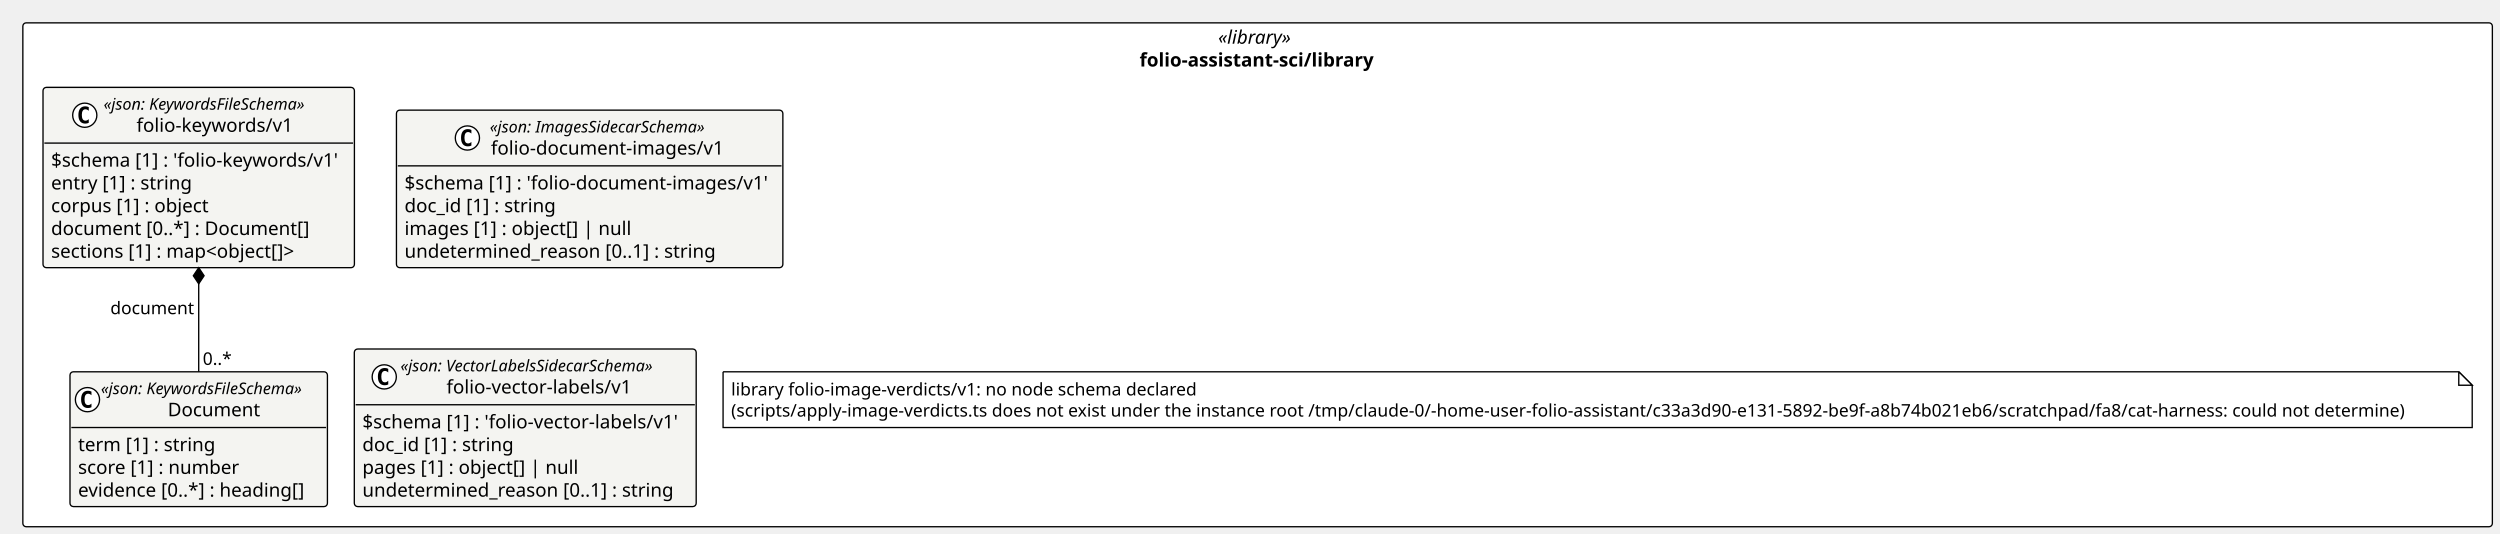
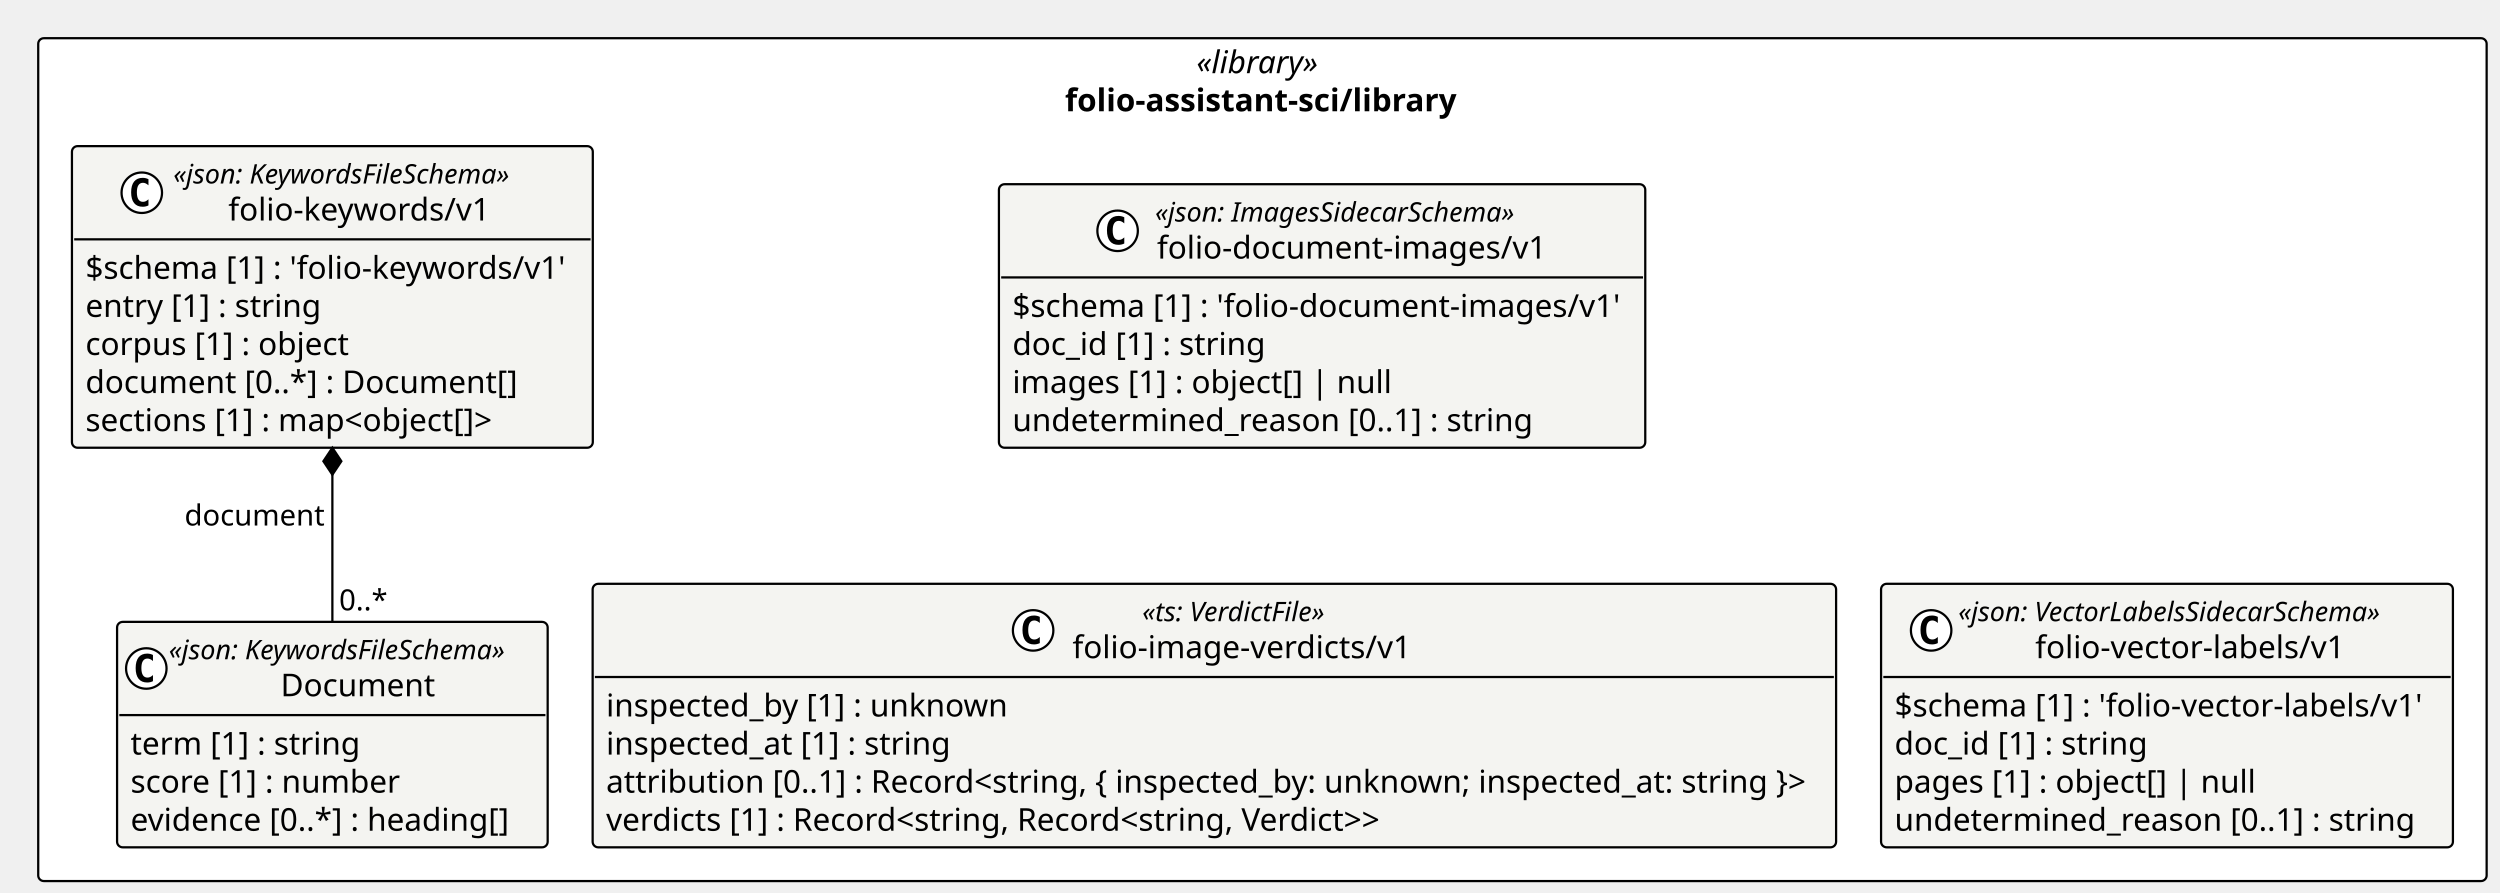
- <svg xmlns="http://www.w3.org/2000/svg" contentStyleType="text/css" height="397px" preserveAspectRatio="none" style="width:1860px;height:397px;background:#FFFFFF;" version="1.1" viewBox="0 0 1860 397" width="1860px" zoomAndPan="magnify">
+ <svg xmlns="http://www.w3.org/2000/svg" contentStyleType="text/css" height="397px" preserveAspectRatio="none" style="width:1112px;height:397px;background:#FFFFFF;" version="1.1" viewBox="0 0 1112 397" width="1112px" zoomAndPan="magnify">
  <defs />
  <g>
-     <rect fill="#FFFFFF" height="374.893" rx="2.5" ry="2.5" style="stroke:#000000;stroke-width:1.0;" width="1837.321" x="17" y="17" />
-     <text fill="#000000" font-family="Verdana" font-size="14" font-style="italic" lengthAdjust="spacing" textLength="58.7" x="906.31" y="32.562">«library»</text>
-     <text fill="#000000" font-family="Verdana" font-size="14" font-weight="bold" lengthAdjust="spacing" textLength="175.649" x="847.836" y="49.502">folio-assistant-sci/library</text>
+     <rect fill="#FFFFFF" height="374.893" rx="2.5" ry="2.5" style="stroke:#000000;stroke-width:1.0;" width="1089.059" x="17" y="17" />
+     <text fill="#000000" font-family="Verdana" font-size="14" font-style="italic" lengthAdjust="spacing" textLength="58.7" x="532.179" y="32.562">«library»</text>
+     <text fill="#000000" font-family="Verdana" font-size="14" font-weight="bold" lengthAdjust="spacing" textLength="175.649" x="473.705" y="49.502">folio-assistant-sci/library</text>
    <g id="elem_folio_assistant_sci_library_folio_document_images_v1_folio_document_images_v1">
-       <rect codeLine="11" fill="#F4F4F1" height="117.217" id="folio_assistant_sci_library_folio_document_images_v1_folio_document_images_v1" rx="2.5" ry="2.5" style="stroke:#000000;stroke-width:1.0;" width="287.495" x="294.954" y="81.939" />
-       <ellipse cx="347.746" cy="102.669" fill="#FFFFFF" rx="9" ry="9" style="stroke:#000000;stroke-width:1.0;" />
-       <path d="M350.715,108.31 Q350.137,108.606 349.496,108.747 Q348.855,108.903 348.152,108.903 Q345.652,108.903 344.324,107.263 Q343.012,105.606 343.012,102.481 Q343.012,99.356 344.324,97.7 Q345.652,96.044 348.152,96.044 Q348.855,96.044 349.496,96.2 Q350.152,96.356 350.715,96.653 L350.715,99.372 Q350.09,98.794 349.496,98.528 Q348.902,98.247 348.277,98.247 Q346.933,98.247 346.246,99.325 Q345.558,100.388 345.558,102.481 Q345.558,104.575 346.246,105.653 Q346.933,106.716 348.277,106.716 Q348.902,106.716 349.496,106.45 Q350.09,106.169 350.715,105.591 L350.715,108.31 Z " fill="#000000" />
-       <text fill="#000000" font-family="Verdana" font-size="12" font-style="italic" lengthAdjust="spacing" textLength="176.086" x="364.409" y="98.564">«json: ImagesSidecarSchema»</text>
-       <text fill="#000000" font-family="Verdana" font-size="14" lengthAdjust="spacing" textLength="174.412" x="365.246" y="115.022">folio-document-images/v1</text>
-       <line style="stroke:#000000;stroke-width:1.0;" x1="295.954" x2="581.449" y1="123.398" y2="123.398" />
-       <text fill="#000000" font-family="Verdana" font-size="14" lengthAdjust="spacing" textLength="275.495" x="300.954" y="140.961">$schema [1] : 'folio-document-images/v1'</text>
-       <text fill="#000000" font-family="Verdana" font-size="14" lengthAdjust="spacing" textLength="112.554" x="300.954" y="157.9">doc_id [1] : string</text>
-       <text fill="#000000" font-family="Verdana" font-size="14" lengthAdjust="spacing" textLength="166.578" x="300.954" y="174.84">images [1] : object[] | null</text>
-       <text fill="#000000" font-family="Verdana" font-size="14" lengthAdjust="spacing" textLength="229.831" x="300.954" y="191.779">undetermined_reason [0..1] : string</text>
+       <rect codeLine="11" fill="#F4F4F1" height="117.217" id="folio_assistant_sci_library_folio_document_images_v1_folio_document_images_v1" rx="2.5" ry="2.5" style="stroke:#000000;stroke-width:1.0;" width="287.495" x="444.32" y="81.939" />
+       <ellipse cx="497.111" cy="102.669" fill="#FFFFFF" rx="9" ry="9" style="stroke:#000000;stroke-width:1.0;" />
+       <path d="M500.08,108.31 Q499.502,108.606 498.861,108.747 Q498.221,108.903 497.517,108.903 Q495.017,108.903 493.689,107.263 Q492.377,105.606 492.377,102.481 Q492.377,99.356 493.689,97.7 Q495.017,96.044 497.517,96.044 Q498.221,96.044 498.861,96.2 Q499.517,96.356 500.08,96.653 L500.08,99.372 Q499.455,98.794 498.861,98.528 Q498.267,98.247 497.642,98.247 Q496.299,98.247 495.611,99.325 Q494.924,100.388 494.924,102.481 Q494.924,104.575 495.611,105.653 Q496.299,106.716 497.642,106.716 Q498.267,106.716 498.861,106.45 Q499.455,106.169 500.08,105.591 L500.08,108.31 Z " fill="#000000" />
+       <text fill="#000000" font-family="Verdana" font-size="12" font-style="italic" lengthAdjust="spacing" textLength="176.086" x="513.774" y="98.564">«json: ImagesSidecarSchema»</text>
+       <text fill="#000000" font-family="Verdana" font-size="14" lengthAdjust="spacing" textLength="174.412" x="514.611" y="115.022">folio-document-images/v1</text>
+       <line style="stroke:#000000;stroke-width:1.0;" x1="445.32" x2="730.815" y1="123.398" y2="123.398" />
+       <text fill="#000000" font-family="Verdana" font-size="14" lengthAdjust="spacing" textLength="275.495" x="450.32" y="140.961">$schema [1] : 'folio-document-images/v1'</text>
+       <text fill="#000000" font-family="Verdana" font-size="14" lengthAdjust="spacing" textLength="112.554" x="450.32" y="157.9">doc_id [1] : string</text>
+       <text fill="#000000" font-family="Verdana" font-size="14" lengthAdjust="spacing" textLength="166.578" x="450.32" y="174.84">images [1] : object[] | null</text>
+       <text fill="#000000" font-family="Verdana" font-size="14" lengthAdjust="spacing" textLength="229.831" x="450.32" y="191.779">undetermined_reason [0..1] : string</text>
+     </g>
+     <g id="elem_folio_assistant_sci_library_folio_image_verdicts_v1">
+       <rect codeLine="17" fill="#F4F4F1" height="117.217" id="folio_assistant_sci_library_folio_image_verdicts_v1" rx="2.5" ry="2.5" style="stroke:#000000;stroke-width:1.0;" width="553.092" x="263.606" y="259.676" />
+       <ellipse cx="459.535" cy="280.405" fill="#FFFFFF" rx="9" ry="9" style="stroke:#000000;stroke-width:1.0;" />
+       <path d="M462.503,286.046 Q461.925,286.343 461.285,286.483 Q460.644,286.64 459.941,286.64 Q457.441,286.64 456.113,284.999 Q454.8,283.343 454.8,280.218 Q454.8,277.093 456.113,275.437 Q457.441,273.78 459.941,273.78 Q460.644,273.78 461.285,273.937 Q461.941,274.093 462.503,274.39 L462.503,277.108 Q461.878,276.53 461.285,276.265 Q460.691,275.983 460.066,275.983 Q458.722,275.983 458.035,277.062 Q457.347,278.124 457.347,280.218 Q457.347,282.312 458.035,283.39 Q458.722,284.452 460.066,284.452 Q460.691,284.452 461.285,284.187 Q461.878,283.905 462.503,283.327 L462.503,286.046 Z " fill="#000000" />
+       <text fill="#000000" font-family="Verdana" font-size="12" font-style="italic" lengthAdjust="spacing" textLength="91.67" x="508.066" y="276.301">«ts: VerdictFile»</text>
+       <text fill="#000000" font-family="Verdana" font-size="14" lengthAdjust="spacing" textLength="153.733" x="477.035" y="292.758">folio-image-verdicts/v1</text>
+       <line style="stroke:#000000;stroke-width:1.0;" x1="264.606" x2="815.697" y1="301.135" y2="301.135" />
+       <text fill="#000000" font-family="Verdana" font-size="14" lengthAdjust="spacing" textLength="180.305" x="269.606" y="318.697">inspected_by [1] : unknown</text>
+       <text fill="#000000" font-family="Verdana" font-size="14" lengthAdjust="spacing" textLength="153.166" x="269.606" y="335.637">inspected_at [1] : string</text>
+       <text fill="#000000" font-family="Verdana" font-size="14" lengthAdjust="spacing" textLength="541.092" x="269.606" y="352.576">attribution [0..1] : Record&lt;string, { inspected_by: unknown; inspected_at: string }&gt;</text>
+       <text fill="#000000" font-family="Verdana" font-size="14" lengthAdjust="spacing" textLength="355.4" x="269.606" y="369.516">verdicts [1] : Record&lt;string, Record&lt;string, Verdict&gt;&gt;</text>
    </g>
    <g id="elem_folio_assistant_sci_library_folio_vector_labels_v1_folio_vector_labels_v1">
-       <rect codeLine="17" fill="#F4F4F1" height="117.217" id="folio_assistant_sci_library_folio_vector_labels_v1_folio_vector_labels_v1" rx="2.5" ry="2.5" style="stroke:#000000;stroke-width:1.0;" width="254.361" x="263.606" y="259.676" />
-       <ellipse cx="285.881" cy="280.405" fill="#FFFFFF" rx="9" ry="9" style="stroke:#000000;stroke-width:1.0;" />
-       <path d="M288.85,286.046 Q288.272,286.343 287.631,286.483 Q286.991,286.64 286.288,286.64 Q283.788,286.64 282.46,284.999 Q281.147,283.343 281.147,280.218 Q281.147,277.093 282.46,275.437 Q283.788,273.78 286.288,273.78 Q286.991,273.78 287.631,273.937 Q288.288,274.093 288.85,274.39 L288.85,277.108 Q288.225,276.53 287.631,276.265 Q287.038,275.983 286.413,275.983 Q285.069,275.983 284.381,277.062 Q283.694,278.124 283.694,280.218 Q283.694,282.312 284.381,283.39 Q285.069,284.452 286.413,284.452 Q287.038,284.452 287.631,284.187 Q288.225,283.905 288.85,283.327 L288.85,286.046 Z " fill="#000000" />
-       <text fill="#000000" font-family="Verdana" font-size="12" font-style="italic" lengthAdjust="spacing" textLength="209.748" x="297.943" y="276.301">«json: VectorLabelsSidecarSchema»</text>
-       <text fill="#000000" font-family="Verdana" font-size="14" lengthAdjust="spacing" textLength="141.278" x="332.178" y="292.758">folio-vector-labels/v1</text>
-       <line style="stroke:#000000;stroke-width:1.0;" x1="264.606" x2="516.967" y1="301.135" y2="301.135" />
-       <text fill="#000000" font-family="Verdana" font-size="14" lengthAdjust="spacing" textLength="242.361" x="269.606" y="318.697">$schema [1] : 'folio-vector-labels/v1'</text>
-       <text fill="#000000" font-family="Verdana" font-size="14" lengthAdjust="spacing" textLength="112.554" x="269.606" y="335.637">doc_id [1] : string</text>
-       <text fill="#000000" font-family="Verdana" font-size="14" lengthAdjust="spacing" textLength="159.496" x="269.606" y="352.576">pages [1] : object[] | null</text>
-       <text fill="#000000" font-family="Verdana" font-size="14" lengthAdjust="spacing" textLength="229.831" x="269.606" y="369.516">undetermined_reason [0..1] : string</text>
+       <rect codeLine="23" fill="#F4F4F1" height="117.217" id="folio_assistant_sci_library_folio_vector_labels_v1_folio_vector_labels_v1" rx="2.5" ry="2.5" style="stroke:#000000;stroke-width:1.0;" width="254.361" x="836.697" y="259.676" />
+       <ellipse cx="858.973" cy="280.405" fill="#FFFFFF" rx="9" ry="9" style="stroke:#000000;stroke-width:1.0;" />
+       <path d="M861.942,286.046 Q861.364,286.343 860.723,286.483 Q860.083,286.64 859.38,286.64 Q856.88,286.64 855.551,284.999 Q854.239,283.343 854.239,280.218 Q854.239,277.093 855.551,275.437 Q856.88,273.78 859.38,273.78 Q860.083,273.78 860.723,273.937 Q861.38,274.093 861.942,274.39 L861.942,277.108 Q861.317,276.53 860.723,276.265 Q860.13,275.983 859.505,275.983 Q858.161,275.983 857.473,277.062 Q856.786,278.124 856.786,280.218 Q856.786,282.312 857.473,283.39 Q858.161,284.452 859.505,284.452 Q860.13,284.452 860.723,284.187 Q861.317,283.905 861.942,283.327 L861.942,286.046 Z " fill="#000000" />
+       <text fill="#000000" font-family="Verdana" font-size="12" font-style="italic" lengthAdjust="spacing" textLength="209.748" x="871.035" y="276.301">«json: VectorLabelsSidecarSchema»</text>
+       <text fill="#000000" font-family="Verdana" font-size="14" lengthAdjust="spacing" textLength="141.278" x="905.269" y="292.758">folio-vector-labels/v1</text>
+       <line style="stroke:#000000;stroke-width:1.0;" x1="837.697" x2="1090.059" y1="301.135" y2="301.135" />
+       <text fill="#000000" font-family="Verdana" font-size="14" lengthAdjust="spacing" textLength="242.361" x="842.697" y="318.697">$schema [1] : 'folio-vector-labels/v1'</text>
+       <text fill="#000000" font-family="Verdana" font-size="14" lengthAdjust="spacing" textLength="112.554" x="842.697" y="335.637">doc_id [1] : string</text>
+       <text fill="#000000" font-family="Verdana" font-size="14" lengthAdjust="spacing" textLength="159.496" x="842.697" y="352.576">pages [1] : object[] | null</text>
+       <text fill="#000000" font-family="Verdana" font-size="14" lengthAdjust="spacing" textLength="229.831" x="842.697" y="369.516">undetermined_reason [0..1] : string</text>
    </g>
    <g id="elem_folio_assistant_sci_library_folio_keywords_v1_Document">
-       <rect codeLine="23" fill="#F4F4F1" height="100.277" id="folio_assistant_sci_library_folio_keywords_v1_Document" rx="2.5" ry="2.5" style="stroke:#000000;stroke-width:1.0;" width="191.531" x="52.074" y="276.615" />
+       <rect codeLine="29" fill="#F4F4F1" height="100.277" id="folio_assistant_sci_library_folio_keywords_v1_Document" rx="2.5" ry="2.5" style="stroke:#000000;stroke-width:1.0;" width="191.531" x="52.074" y="276.615" />
      <ellipse cx="65.074" cy="297.345" fill="#FFFFFF" rx="9" ry="9" style="stroke:#000000;stroke-width:1.0;" />
      <path d="M68.043,302.985 Q67.465,303.282 66.824,303.423 Q66.184,303.579 65.481,303.579 Q62.98,303.579 61.652,301.938 Q60.34,300.282 60.34,297.157 Q60.34,294.032 61.652,292.376 Q62.98,290.72 65.481,290.72 Q66.184,290.72 66.824,290.876 Q67.481,291.032 68.043,291.329 L68.043,294.048 Q67.418,293.47 66.824,293.204 Q66.231,292.923 65.606,292.923 Q64.262,292.923 63.574,294.001 Q62.887,295.063 62.887,297.157 Q62.887,299.251 63.574,300.329 Q64.262,301.392 65.606,301.392 Q66.231,301.392 66.824,301.126 Q67.418,300.845 68.043,300.267 L68.043,302.985 Z " fill="#000000" />
      <text fill="#000000" font-family="Verdana" font-size="12" font-style="italic" lengthAdjust="spacing" textLength="167.531" x="75.074" y="293.24">«json: KeywordsFileSchema»</text>
      <text fill="#000000" font-family="Verdana" font-size="14" lengthAdjust="spacing" textLength="68.052" x="124.814" y="309.697">Document</text>
      <line style="stroke:#000000;stroke-width:1.0;" x1="53.074" x2="242.606" y1="318.074" y2="318.074" />
      <text fill="#000000" font-family="Verdana" font-size="14" lengthAdjust="spacing" textLength="99.518" x="58.074" y="335.637">term [1] : string</text>
      <text fill="#000000" font-family="Verdana" font-size="14" lengthAdjust="spacing" textLength="119.786" x="58.074" y="352.576">score [1] : number</text>
      <text fill="#000000" font-family="Verdana" font-size="14" lengthAdjust="spacing" textLength="173.893" x="58.074" y="369.516">evidence [0..*] : heading[]</text>
    </g>
    <g id="elem_folio_assistant_sci_library_folio_keywords_v1_folio_keywords_v1">
-       <rect codeLine="28" fill="#F4F4F1" height="134.156" id="folio_assistant_sci_library_folio_keywords_v1_folio_keywords_v1" rx="2.5" ry="2.5" style="stroke:#000000;stroke-width:1.0;" width="231.68" x="32" y="65" />
+       <rect codeLine="34" fill="#F4F4F1" height="134.156" id="folio_assistant_sci_library_folio_keywords_v1_folio_keywords_v1" rx="2.5" ry="2.5" style="stroke:#000000;stroke-width:1.0;" width="231.68" x="32" y="65" />
      <ellipse cx="63.067" cy="85.73" fill="#FFFFFF" rx="9" ry="9" style="stroke:#000000;stroke-width:1.0;" />
      <path d="M66.035,91.37 Q65.457,91.667 64.817,91.808 Q64.176,91.964 63.473,91.964 Q60.973,91.964 59.645,90.323 Q58.332,88.667 58.332,85.542 Q58.332,82.417 59.645,80.761 Q60.973,79.105 63.473,79.105 Q64.176,79.105 64.817,79.261 Q65.473,79.417 66.035,79.714 L66.035,82.433 Q65.41,81.855 64.817,81.589 Q64.223,81.308 63.598,81.308 Q62.254,81.308 61.567,82.386 Q60.879,83.448 60.879,85.542 Q60.879,87.636 61.567,88.714 Q62.254,89.776 63.598,89.776 Q64.223,89.776 64.817,89.511 Q65.41,89.23 66.035,88.651 L66.035,91.37 Z " fill="#000000" />
      <text fill="#000000" font-family="Verdana" font-size="12" font-style="italic" lengthAdjust="spacing" textLength="167.531" x="77.082" y="81.625">«json: KeywordsFileSchema»</text>
      <text fill="#000000" font-family="Verdana" font-size="14" lengthAdjust="spacing" textLength="118.597" x="101.549" y="98.082">folio-keywords/v1</text>
      <line style="stroke:#000000;stroke-width:1.0;" x1="33" x2="262.68" y1="106.459" y2="106.459" />
      <text fill="#000000" font-family="Verdana" font-size="14" lengthAdjust="spacing" textLength="219.68" x="38" y="124.022">$schema [1] : 'folio-keywords/v1'</text>
      <text fill="#000000" font-family="Verdana" font-size="14" lengthAdjust="spacing" textLength="103.394" x="38" y="140.961">entry [1] : string</text>
      <text fill="#000000" font-family="Verdana" font-size="14" lengthAdjust="spacing" textLength="118.754" x="38" y="157.9">corpus [1] : object</text>
      <text fill="#000000" font-family="Verdana" font-size="14" lengthAdjust="spacing" textLength="194.756" x="38" y="174.84">document [0..*] : Document[]</text>
      <text fill="#000000" font-family="Verdana" font-size="14" lengthAdjust="spacing" textLength="185.862" x="38" y="191.779">sections [1] : map&lt;object[]&gt;</text>
    </g>
-     <g id="elem_n_folio_assistant_sci_library_library_folio_image_verdicts_v1">
-       <path d="M537.967,276.615 L537.967,318.074 L1839.321,318.074 L1839.321,286.615 L1829.321,276.615 L537.967,276.615 " fill="#FFFFFF" style="stroke:#000000;stroke-width:1.0;" />
-       <path d="M1829.321,276.615 L1829.321,286.615 L1839.321,286.615 L1829.321,276.615 " fill="#FFFFFF" style="stroke:#000000;stroke-width:1.0;" />
-       <text fill="#000000" font-family="Verdana" font-size="13" lengthAdjust="spacing" textLength="352.009" x="543.967" y="294.209">library folio-image-verdicts/v1: no node schema declared</text>
-       <text fill="#000000" font-family="Verdana" font-size="13" lengthAdjust="spacing" textLength="1280.354" x="543.967" y="309.938">(scripts/apply-image-verdicts.ts does not exist under the instance root /tmp/claude-0/-home-user-folio-assistant/c33a3d90-e131-5892-be9f-a8b74b021eb6/scratchpad/fa8/cat-harness: could not determine)</text>
-     </g>
    <line style="stroke:#000000;stroke-width:1.0;" x1="147.84" x2="147.84" y1="199.156" y2="276.615" />
    <polygon fill="#000000" points="147.84,199.156,143.84,205.156,147.84,211.156,151.84,205.156,147.84,199.156" style="stroke:#000000;stroke-width:1.0;" />
    <text fill="#000000" font-family="Verdana" font-size="13" lengthAdjust="spacing" textLength="61.769" x="82.071" y="233.75">document</text>
    <text fill="#000000" font-family="Verdana" font-size="13" lengthAdjust="spacing" textLength="22.204" x="150.84" y="271.479">0..*</text>
  </g>
</svg>
